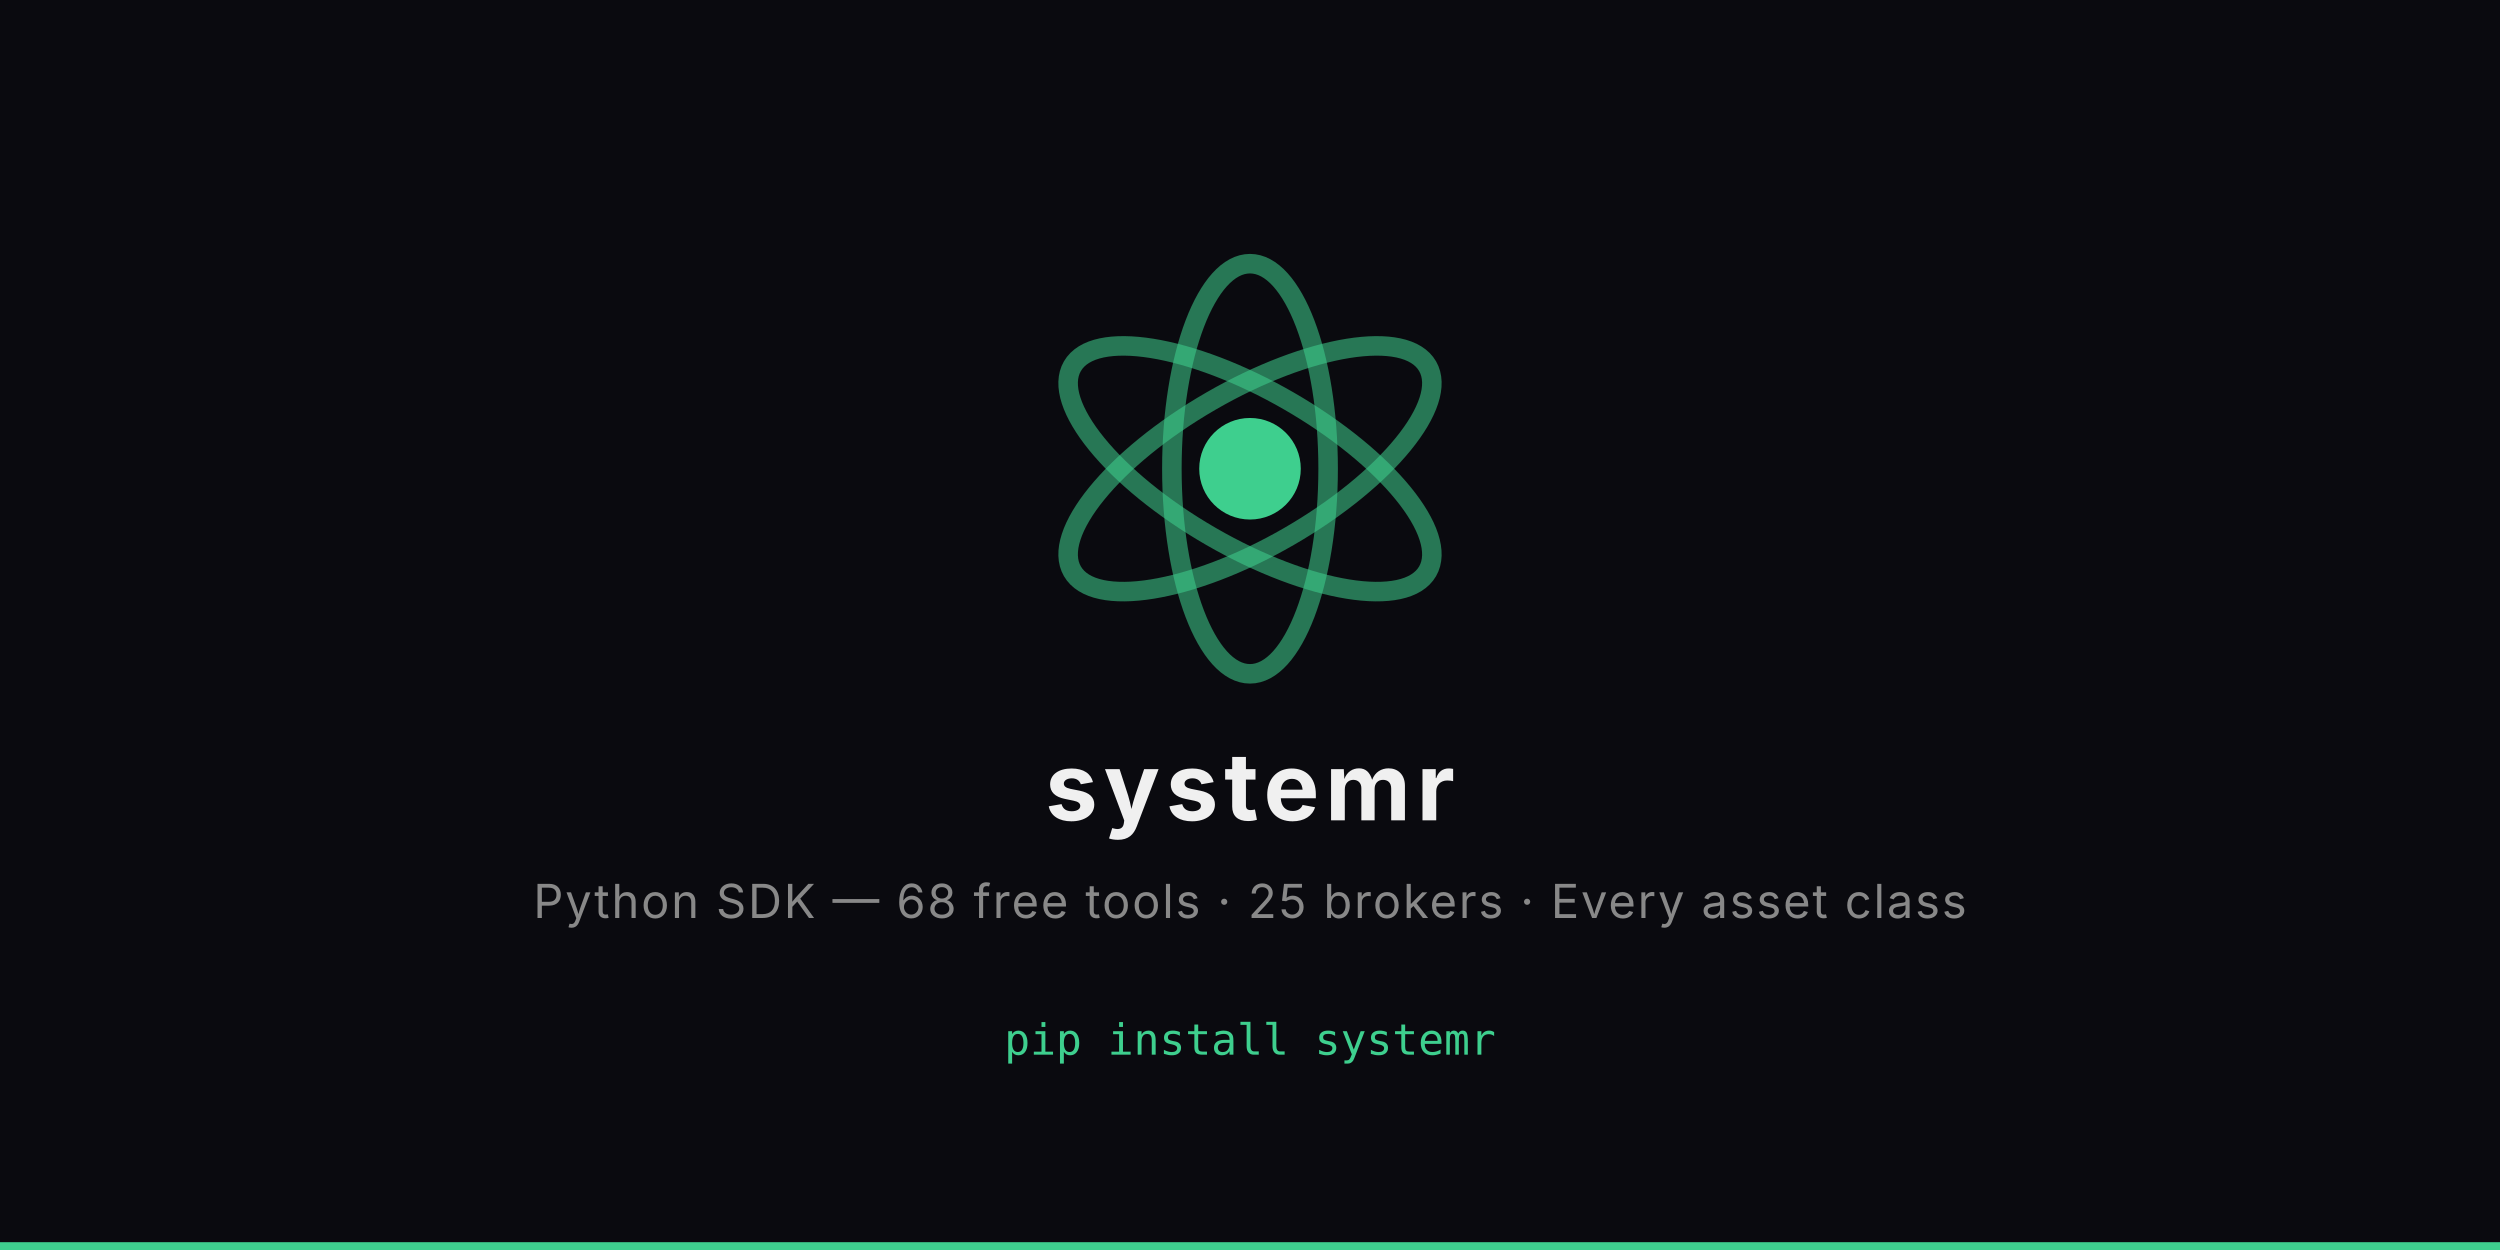
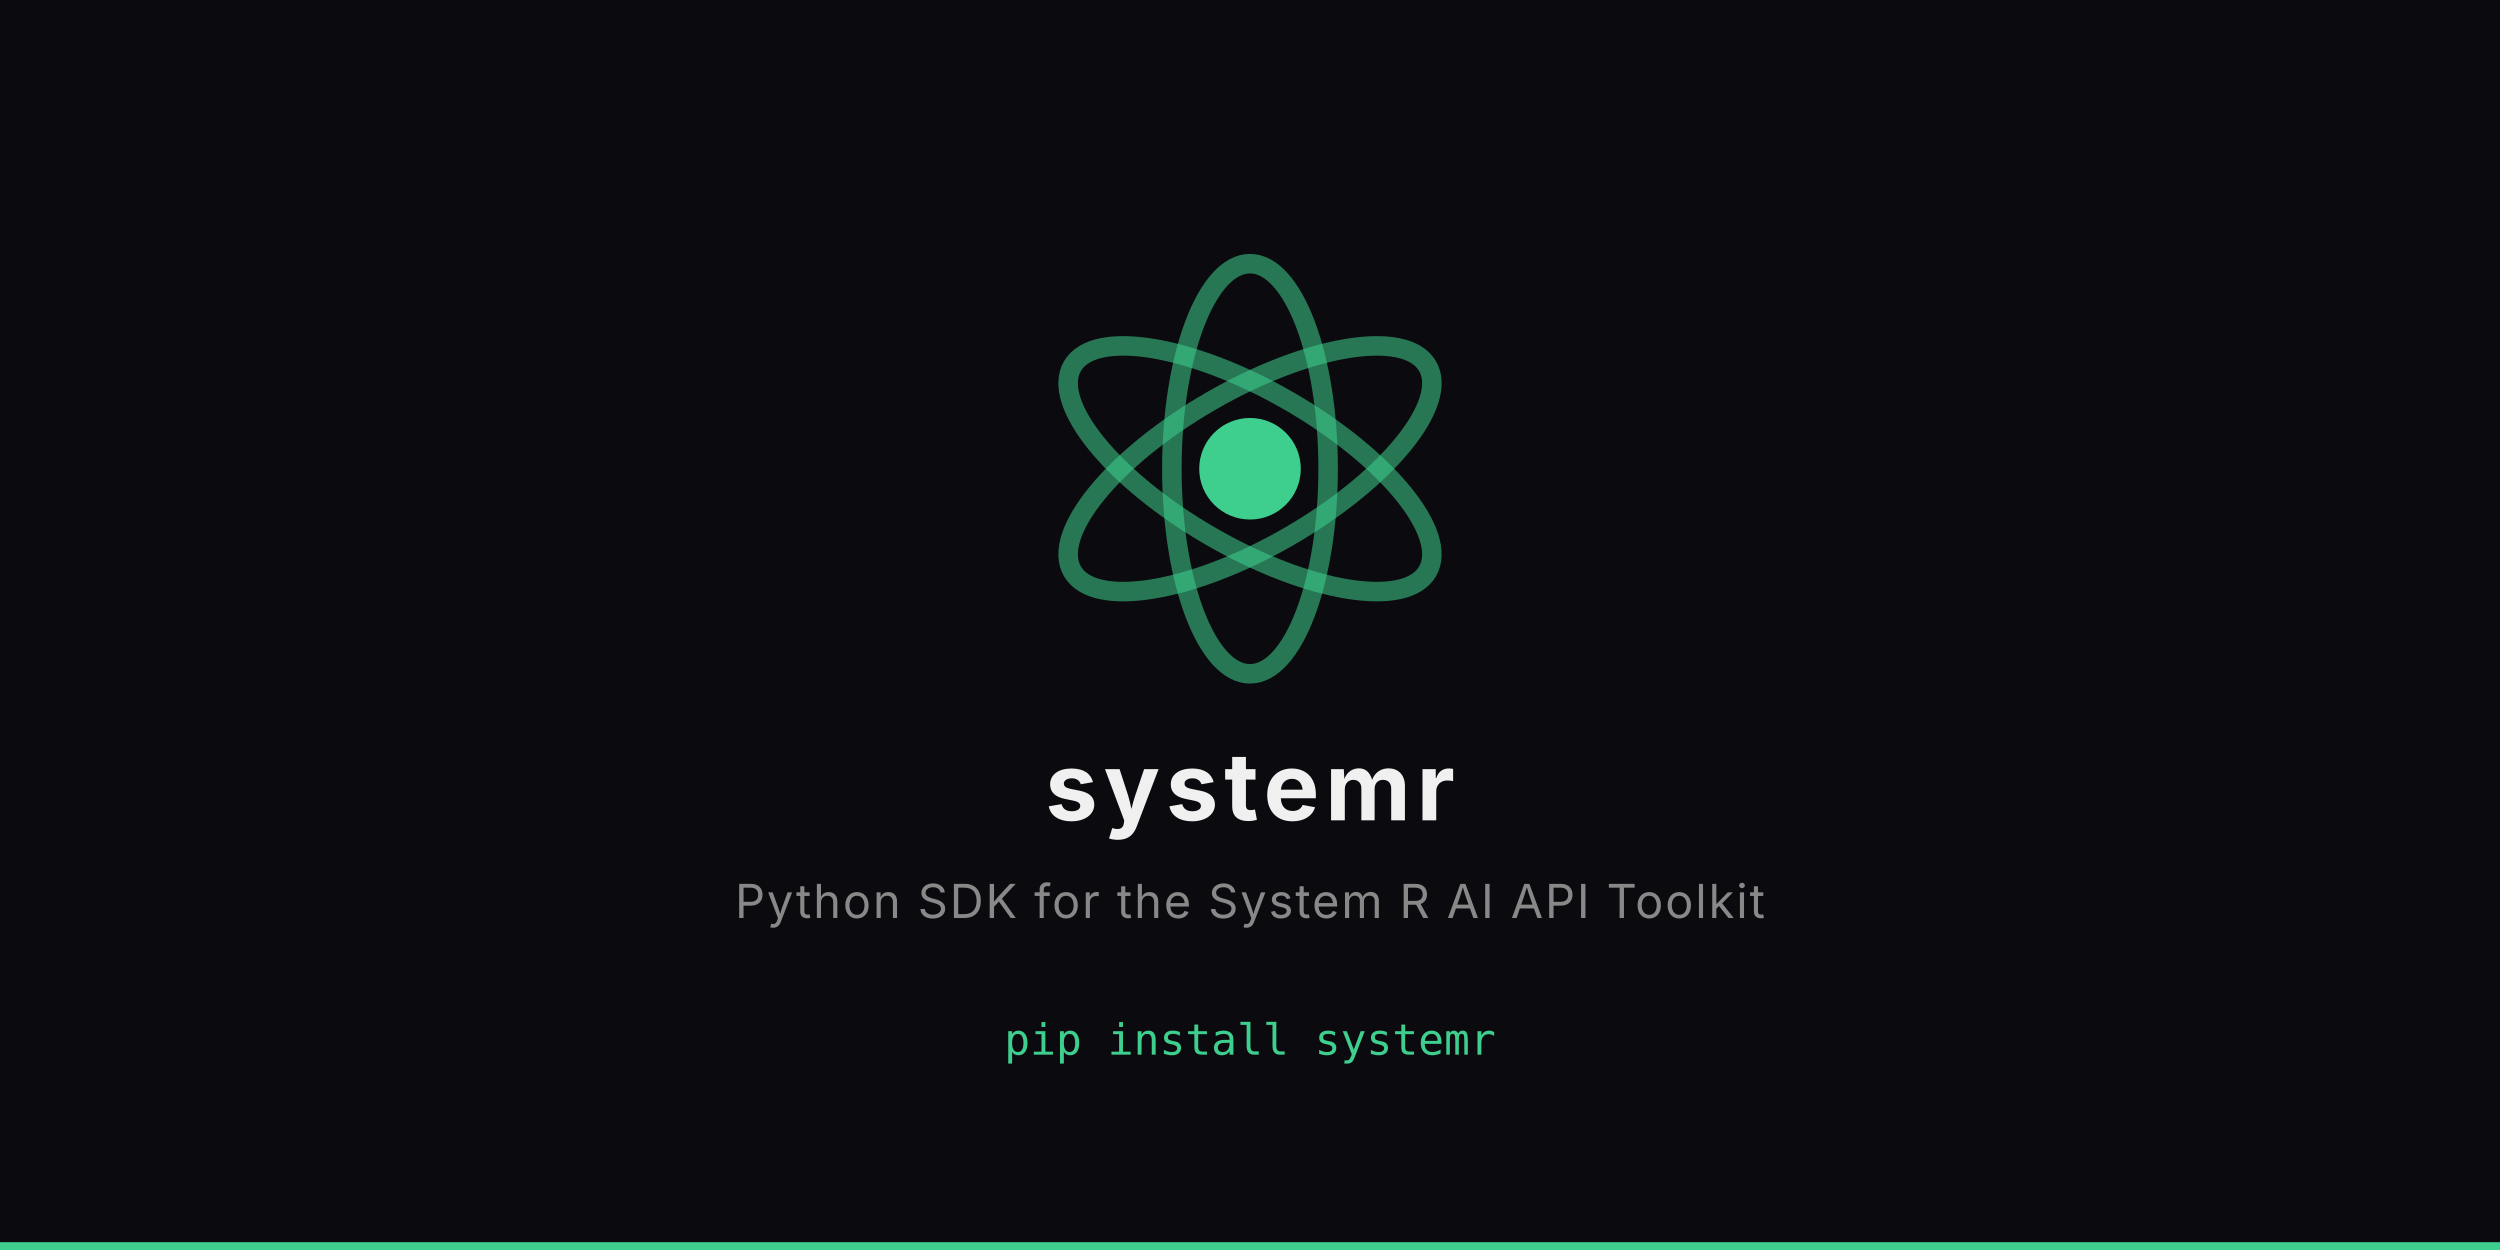
<svg xmlns="http://www.w3.org/2000/svg" viewBox="0 0 1280 640" width="1280" height="640">
  <rect width="1280" height="640" fill="#0A0A0F" />
  <g transform="translate(640 240)">
    <ellipse rx="40" ry="105" fill="none" stroke="#3ECF8E" stroke-opacity="0.55" stroke-width="10" />
    <ellipse rx="40" ry="105" fill="none" stroke="#3ECF8E" stroke-opacity="0.55" stroke-width="10" transform="rotate(60)" />
    <ellipse rx="40" ry="105" fill="none" stroke="#3ECF8E" stroke-opacity="0.55" stroke-width="10" transform="rotate(120)" />
    <circle r="26" fill="#3ECF8E" />
  </g>
  <text x="640" y="420" text-anchor="middle" font-family="system-ui, -apple-system, sans-serif" font-size="48" font-weight="700" fill="#F0F0F0" letter-spacing="3">systemr</text>
-   <text x="640" y="470" text-anchor="middle" font-family="system-ui, -apple-system, sans-serif" font-size="24" fill="#888" letter-spacing="1">Python SDK — 68 free tools · 25 brokers · Every asset class</text>
+   <text x="640" y="470" text-anchor="middle" font-family="system-ui, -apple-system, sans-serif" font-size="24" fill="#888" letter-spacing="1">Python SDK for the System R AI API Toolkit</text>
  <text x="640" y="540" text-anchor="middle" font-family="ui-monospace, SFMono-Regular, monospace" font-size="22" fill="#3ECF8E">pip install systemr</text>
  <rect x="0" y="636" width="1280" height="4" fill="#3ECF8E" />
</svg>
